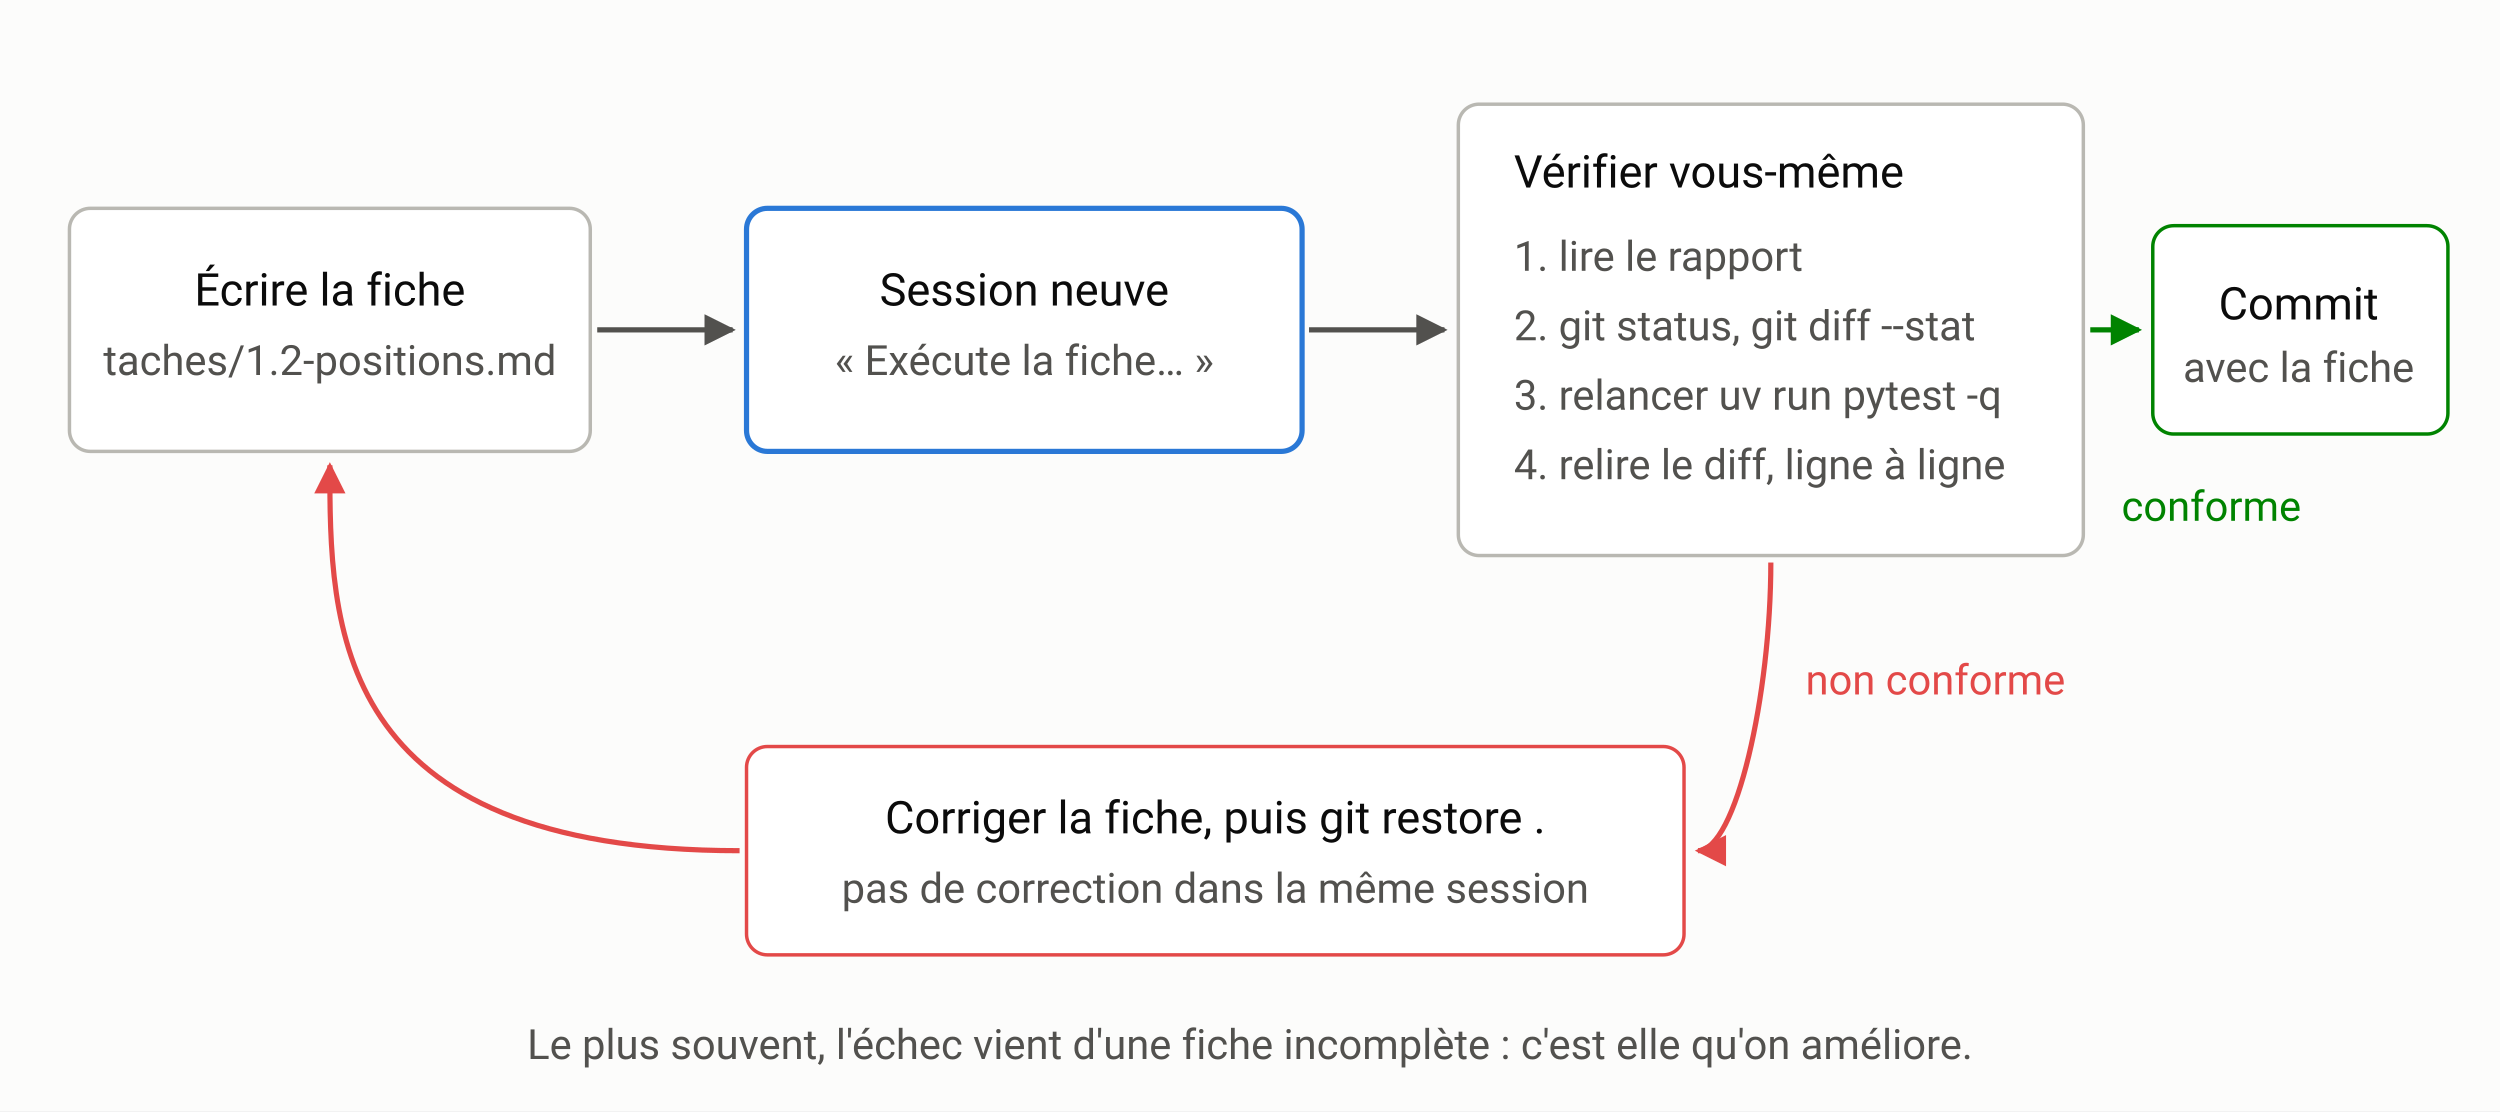
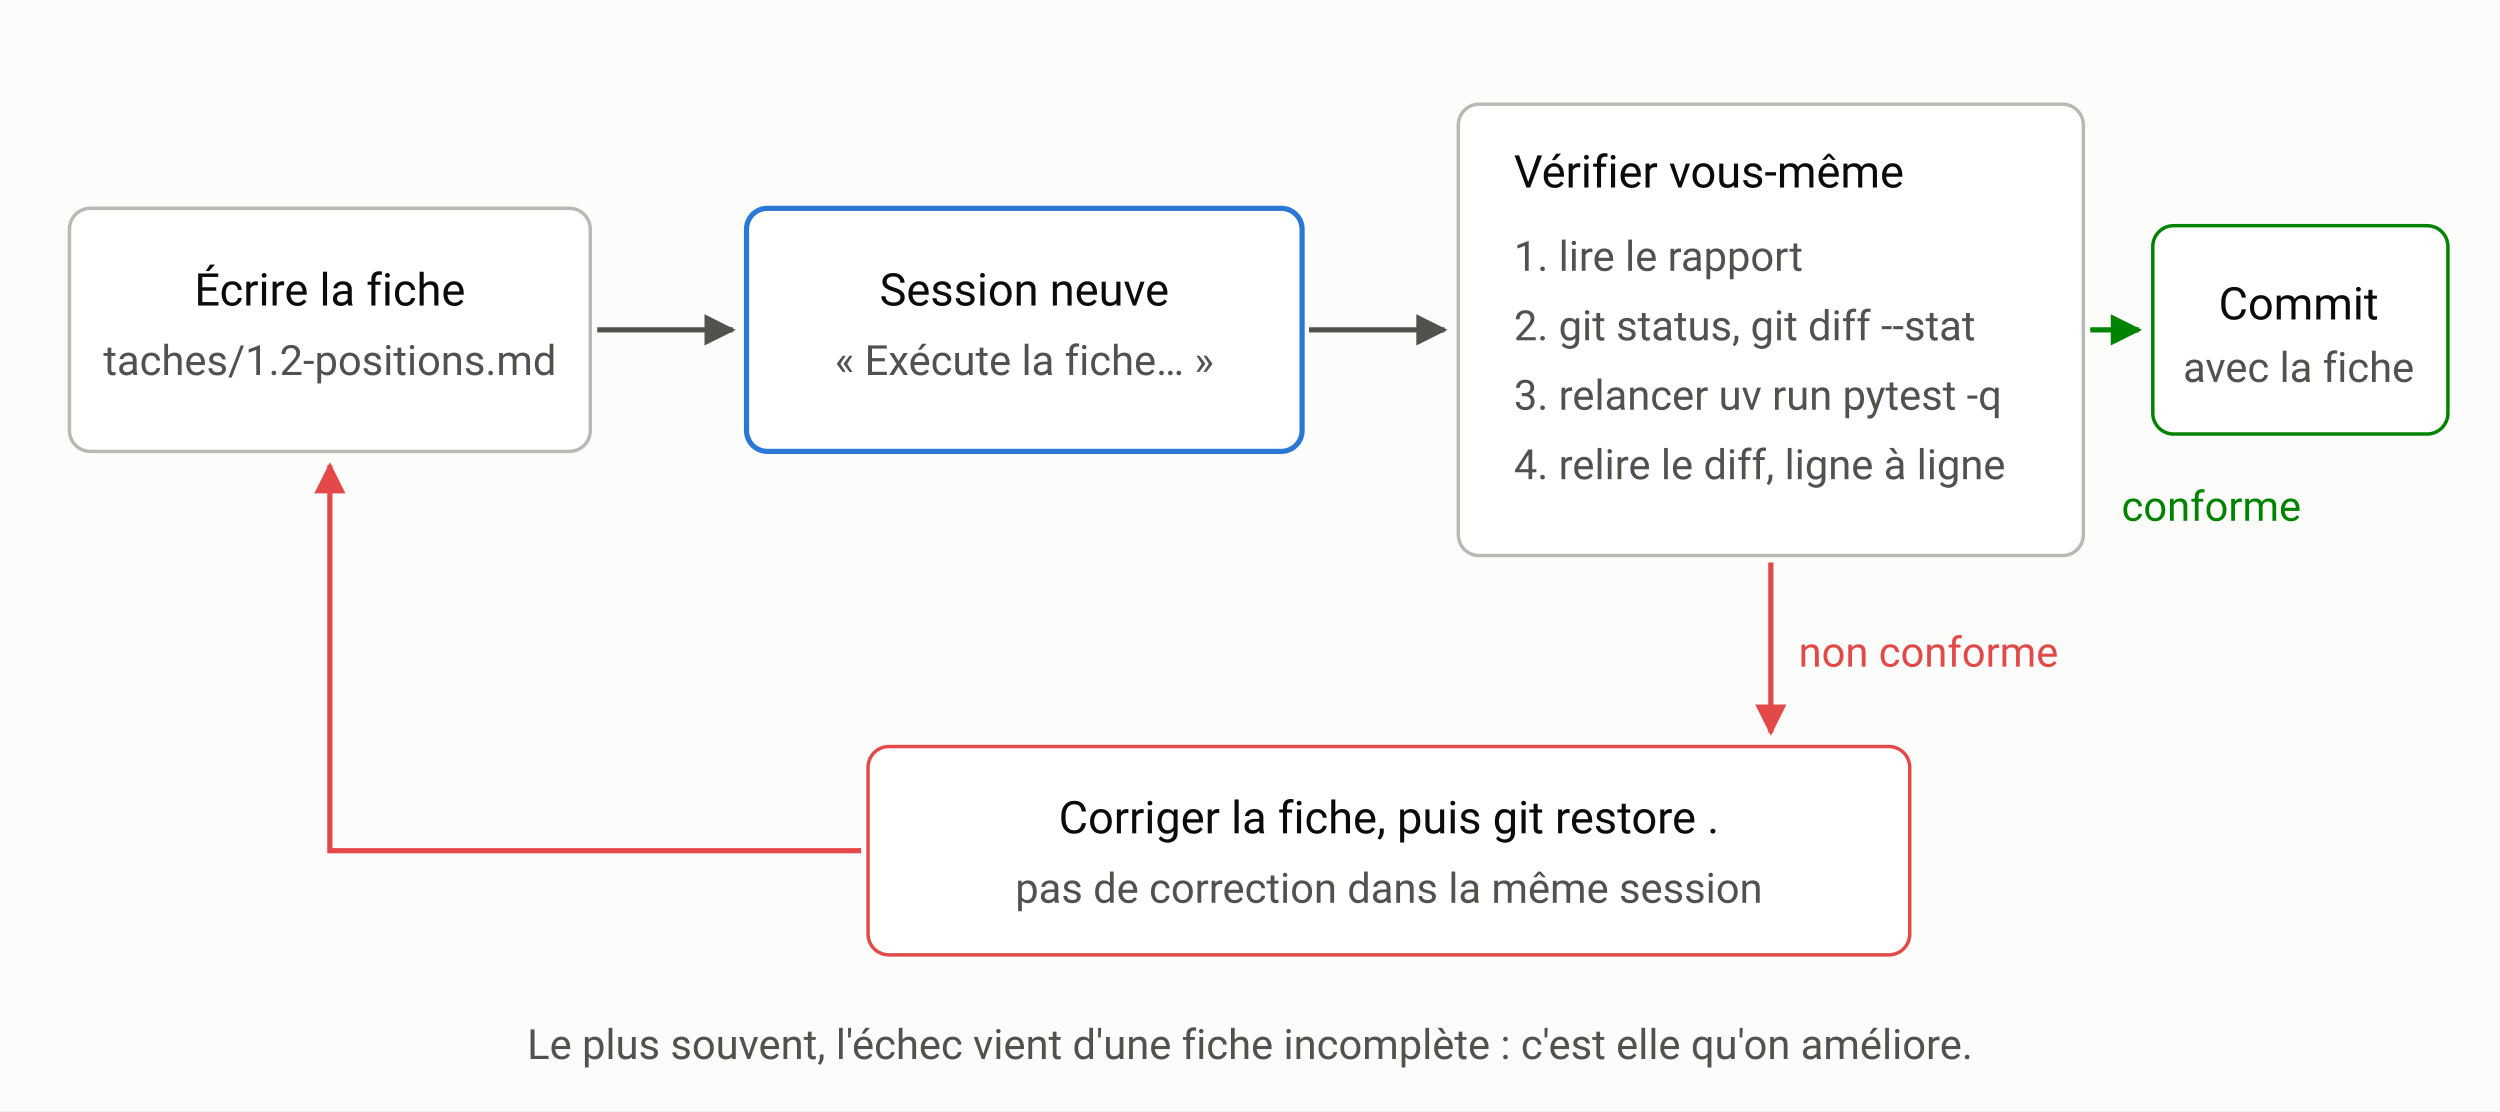
<svg xmlns="http://www.w3.org/2000/svg" viewBox="0 0 720 320" role="img" aria-labelledby="titre desc" font-family="system-ui, -apple-system, 'Segoe UI', Roboto, sans-serif" font-size="13">
  <defs>
    <marker id="fleche" viewBox="0 0 10 10" refX="9" refY="5" markerWidth="6" markerHeight="6" orient="auto-start-reverse">
      <path d="M0 0 L10 5 L0 10 z" fill="#52514e" />
    </marker>
    <marker id="fleche-rouge" viewBox="0 0 10 10" refX="9" refY="5" markerWidth="6" markerHeight="6" orient="auto-start-reverse">
      <path d="M0 0 L10 5 L0 10 z" fill="#e34948" />
    </marker>
    <marker id="fleche-verte" viewBox="0 0 10 10" refX="9" refY="5" markerWidth="6" markerHeight="6" orient="auto-start-reverse">
      <path d="M0 0 L10 5 L0 10 z" fill="#008300" />
    </marker>
  </defs>
  <rect width="720" height="320" fill="#fcfcfb" />
  <g fill="#ffffff" stroke="#b9b8b2">
    <rect x="20" y="60" width="150" height="70" rx="6" />
    <rect x="215" y="60" width="160" height="70" rx="6" stroke="#2a78d6" stroke-width="1.5" />
    <rect x="420" y="30" width="180" height="130" rx="6" />
    <rect x="620" y="65" width="85" height="60" rx="6" stroke="#008300" />
-     <rect x="215" y="215" width="270" height="60" rx="6" stroke="#e34948" />
+     <rect x="250" y="215" width="300" height="60" rx="6" stroke="#e34948" />
  </g>
  <g fill="#0b0b0b">
    <text x="95" y="88" text-anchor="middle">Écrire la fiche</text>
    <text x="295" y="88" text-anchor="middle">Session neuve</text>
    <text x="436" y="54">Vérifier vous-même</text>
    <text x="662" y="92" text-anchor="middle">Commit</text>
-     <text x="350" y="240" text-anchor="middle">Corriger la fiche, puis git restore .</text>
+     <text x="400" y="240" text-anchor="middle">Corriger la fiche, puis git restore .</text>
  </g>
  <g fill="#52514e" font-size="12">
    <text x="95" y="108" text-anchor="middle">taches/1.2-positions.md</text>
    <text x="295" y="108" text-anchor="middle">« Exécute la fiche… »</text>
    <text x="436" y="78">1. lire le rapport</text>
    <text x="436" y="98">2. git status, git diff --stat</text>
    <text x="436" y="118">3. relancer uv run pytest -q</text>
    <text x="436" y="138">4. relire le diff, ligne à ligne</text>
    <text x="662" y="110" text-anchor="middle">avec la fiche</text>
-     <text x="350" y="260" text-anchor="middle">pas de correction dans la même session</text>
+     <text x="400" y="260" text-anchor="middle">pas de correction dans la même session</text>
  </g>
  <g fill="none" stroke="#52514e" stroke-width="1.5" marker-end="url(#fleche)">
    <path d="M172 95 L211 95" />
    <path d="M377 95 L416 95" />
  </g>
  <path d="M602 95 L616 95" fill="none" stroke="#008300" stroke-width="1.5" marker-end="url(#fleche-verte)" />
-   <path d="M510 162 C510 200 500 245 489 245" fill="none" stroke="#e34948" stroke-width="1.5" marker-end="url(#fleche-rouge)" />
-   <path d="M213 245 C95 245 95 180 95 134" fill="none" stroke="#e34948" stroke-width="1.5" marker-end="url(#fleche-rouge)" />
-   <text x="520" y="200" fill="#e34948" font-size="12">non conforme</text>
+   <path d="M510 162 L510 211" fill="none" stroke="#e34948" stroke-width="1.5" marker-end="url(#fleche-rouge)" />
+   <path d="M248 245 L95 245 L95 134" fill="none" stroke="#e34948" stroke-width="1.5" marker-end="url(#fleche-rouge)" />
+   <text x="518" y="192" fill="#e34948" font-size="12">non conforme</text>
  <text x="611" y="150" fill="#008300" font-size="12">conforme</text>
  <text x="360" y="305" text-anchor="middle" fill="#52514e" font-size="12">Le plus souvent, l'échec vient d'une fiche incomplète : c'est elle qu'on améliore.</text>
</svg>
